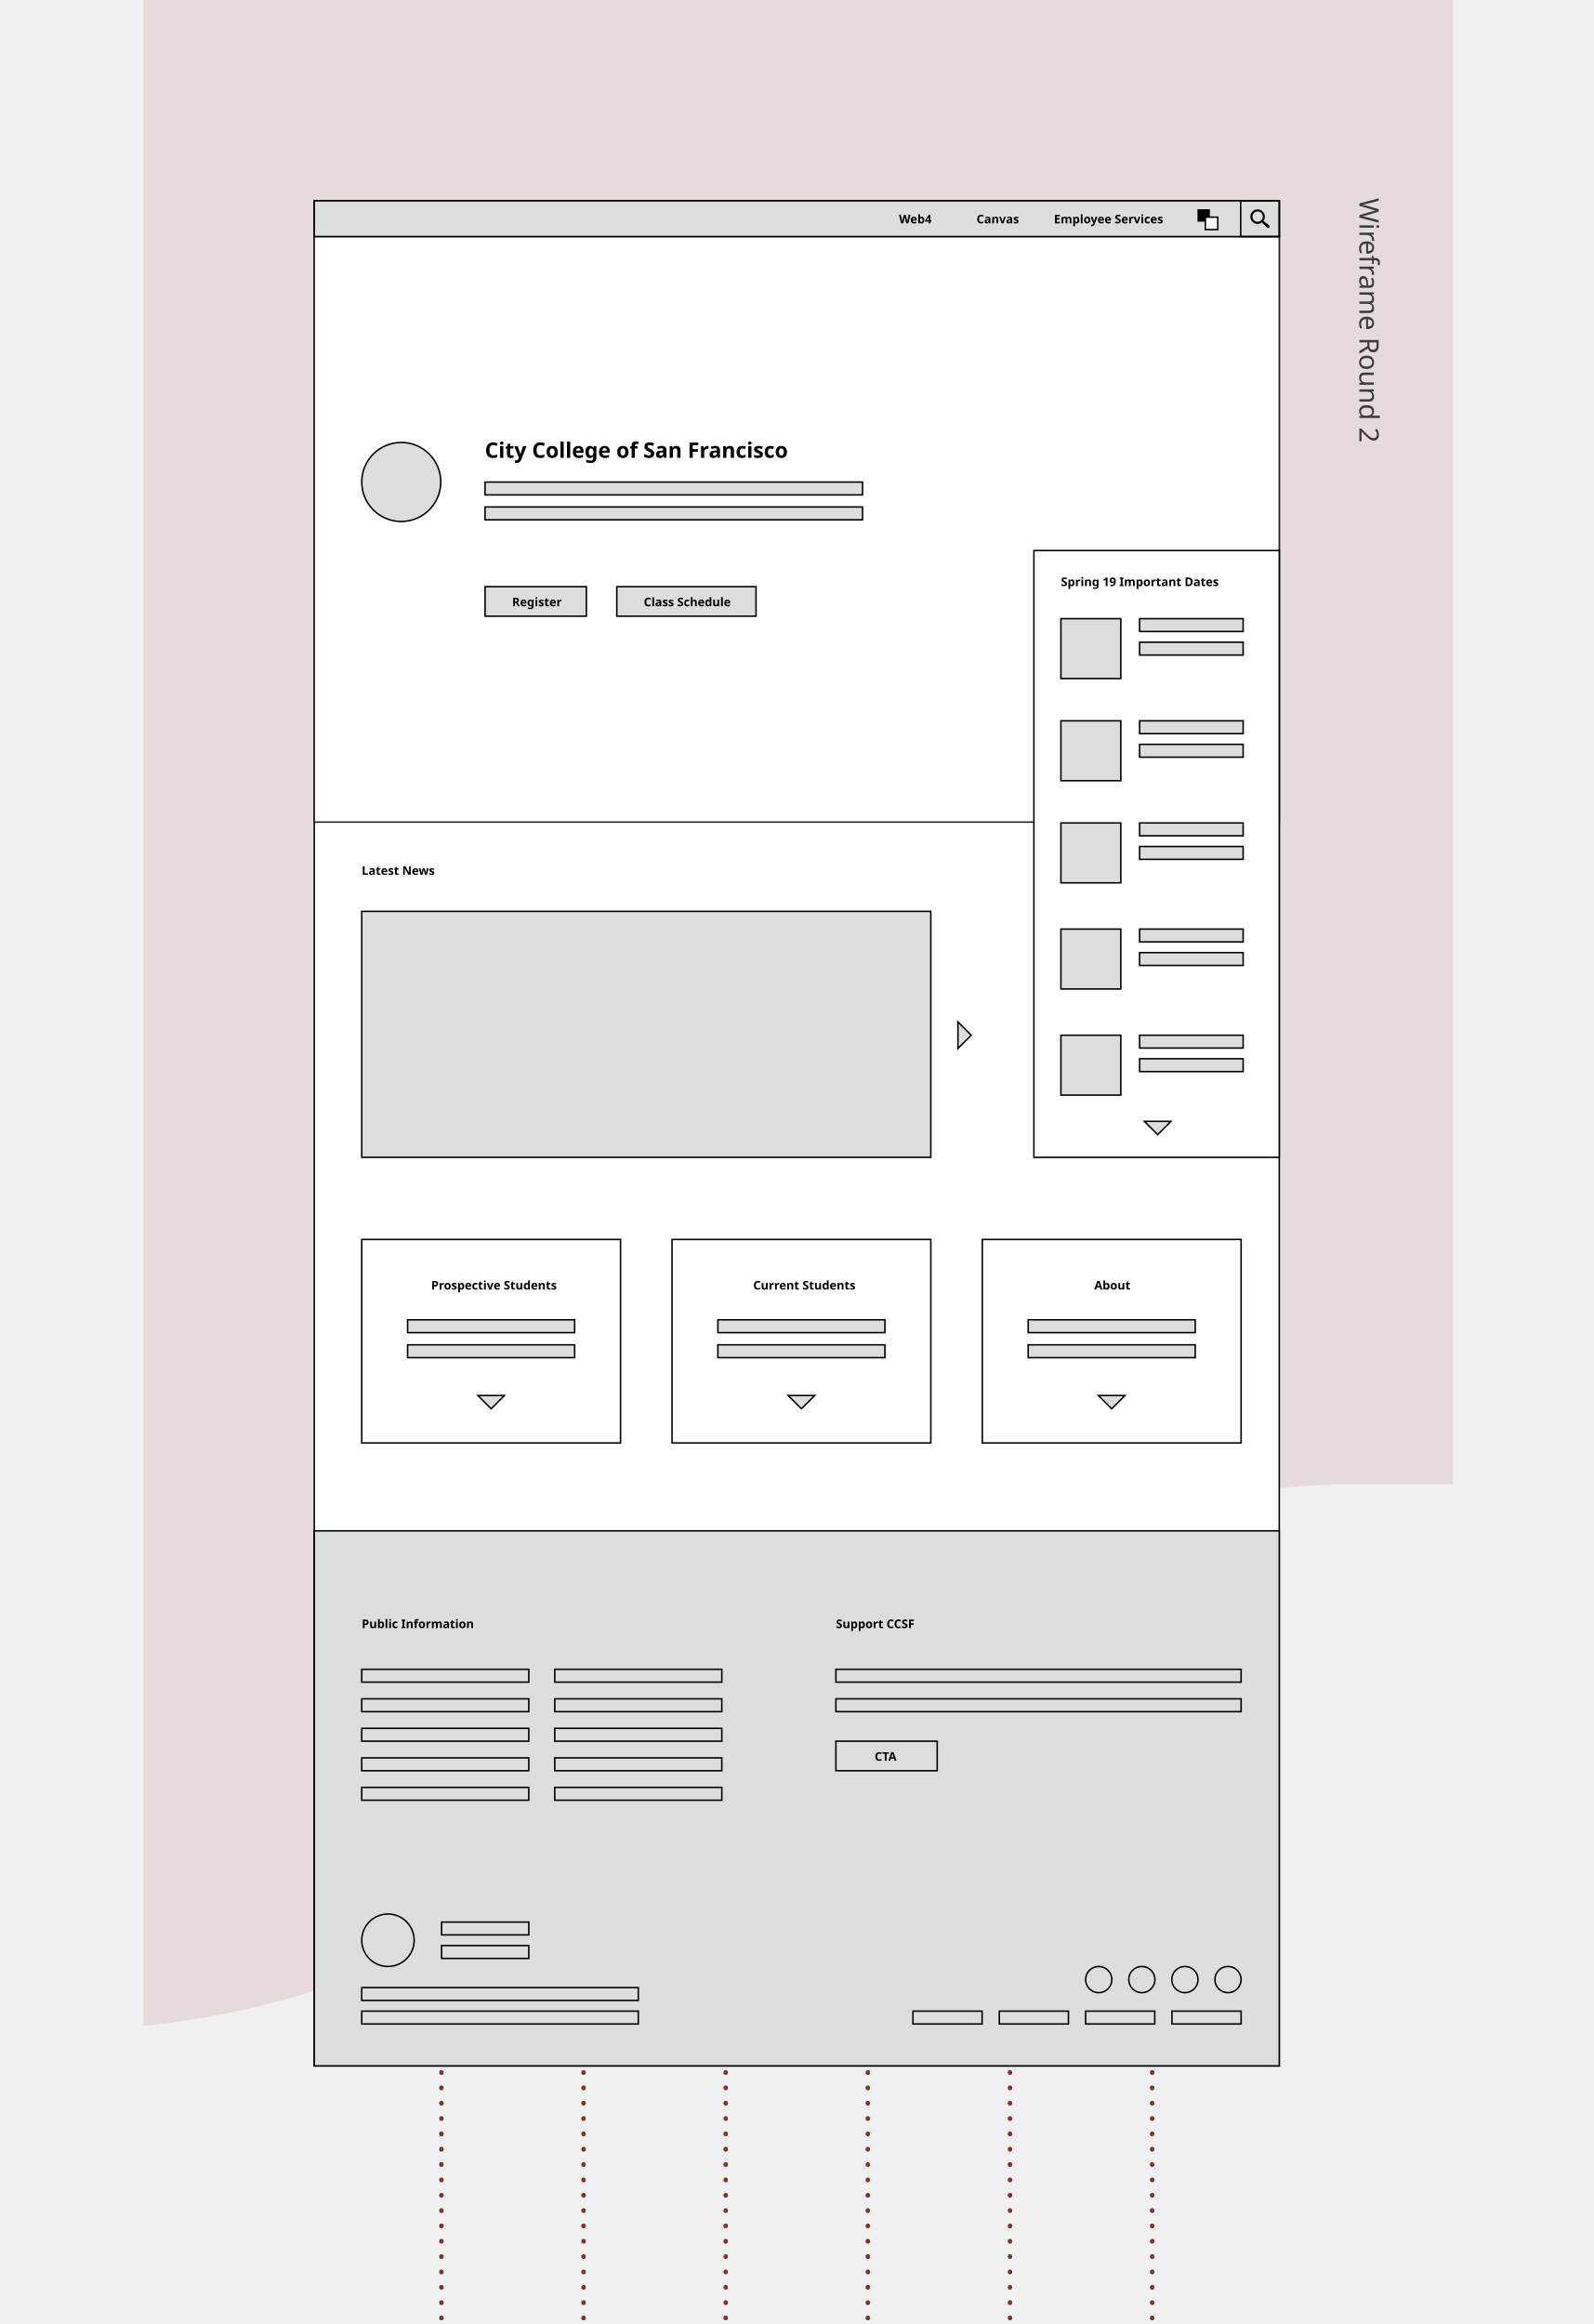
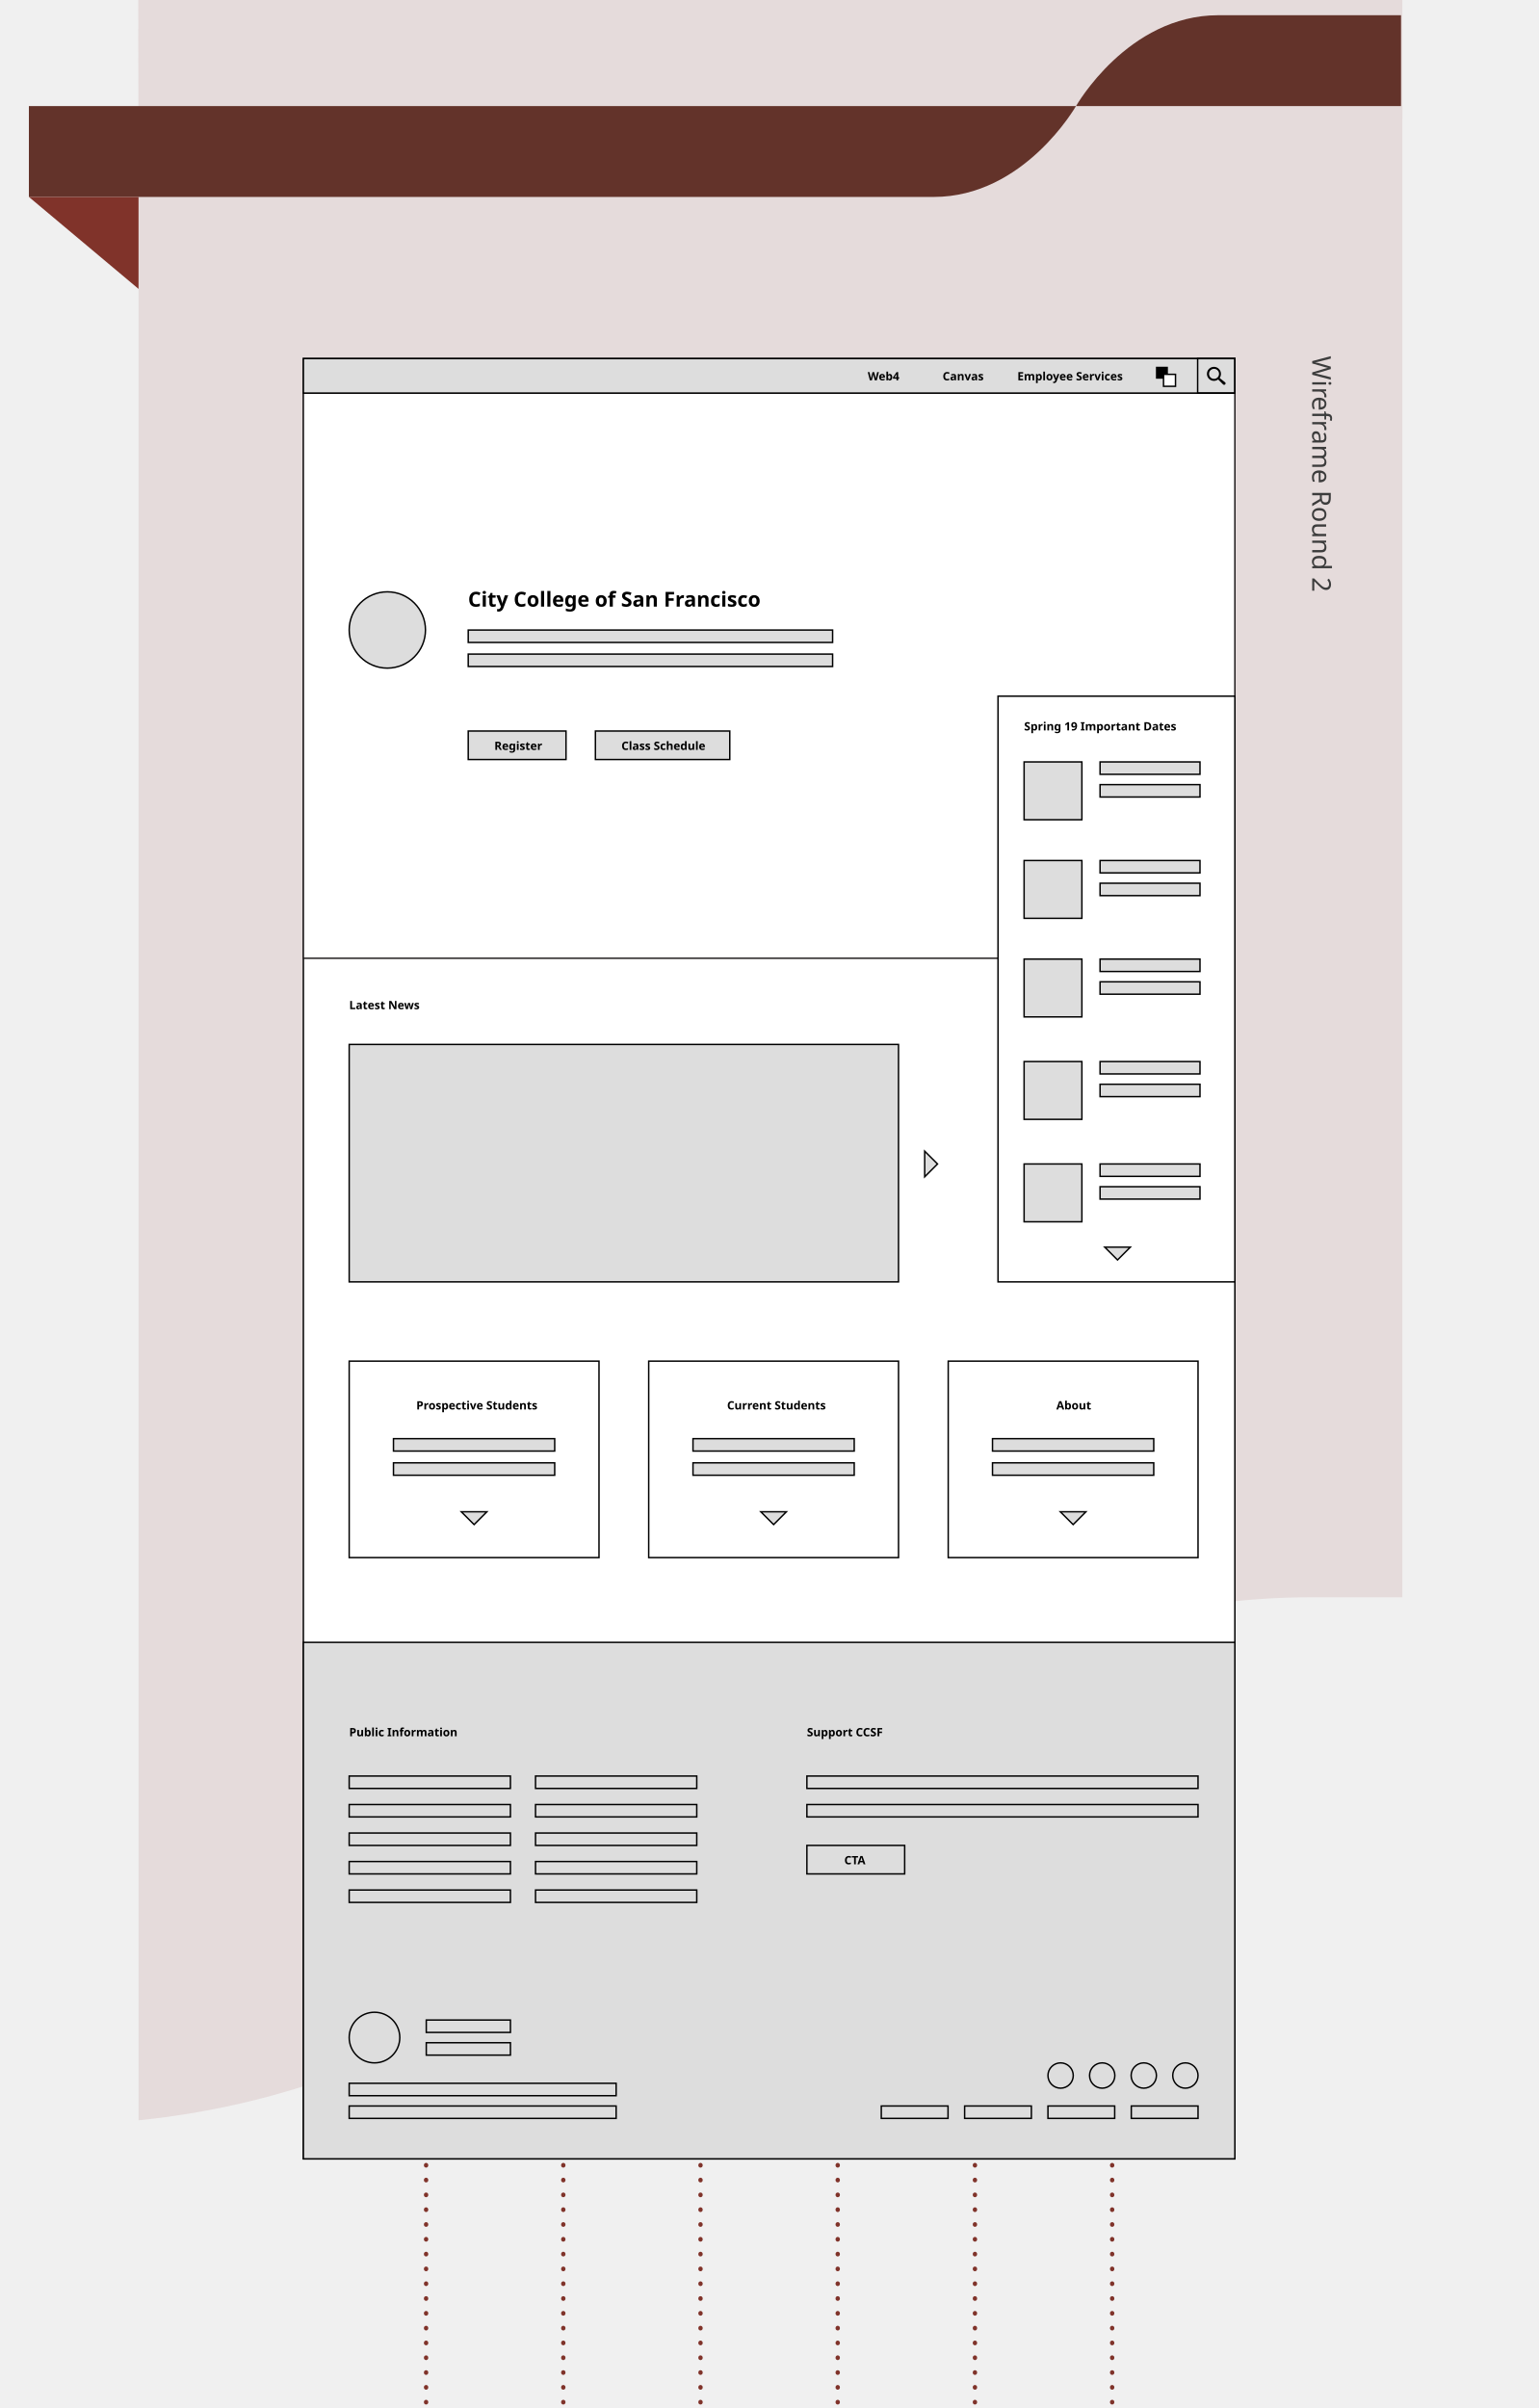
- <svg xmlns="http://www.w3.org/2000/svg" id="Layer_1" data-name="Layer 1" viewBox="0 0 1065 1552.92">
+ <svg xmlns="http://www.w3.org/2000/svg" id="Layer_1" data-name="Layer 1" viewBox="0 0 1065 1666.97">
  <defs>
-     <style>.cls-1{fill:#e5dbdb;}.cls-2{font-size:18px;fill:#3c3c3c;font-family:AvenirLTStd-Medium, Avenir LT Std;font-weight:500;}.cls-3{letter-spacing:-0.02em;}.cls-4,.cls-9{fill:none;}.cls-4{stroke:#80332a;stroke-linecap:round;stroke-linejoin:round;stroke-width:3px;stroke-dasharray:0.25 10;}.cls-5,.cls-8{fill:#fff;}.cls-5,.cls-6,.cls-9{stroke:#000;}.cls-5,.cls-6,.cls-8,.cls-9{stroke-miterlimit:10;}.cls-6{fill:#ddd;}.cls-7{font-size:7.97px;}.cls-10,.cls-7{font-family:AvenirLTStd-Black, Avenir LT Std;font-weight:800;}.cls-8{stroke:#231f20;}.cls-10{font-size:14.29px;}.cls-11{fill-rule:evenodd;}</style>
+     <style>.cls-1{fill:#e5dbdb;}.cls-2{font-size:18px;fill:#3c3c3c;font-family:AvenirLTStd-Medium, Avenir LT Std;font-weight:500;}.cls-3{letter-spacing:-0.02em;}.cls-4{fill:#63332a;}.cls-5{fill:#80332a;}.cls-11,.cls-6{fill:none;}.cls-6{stroke:#80332a;stroke-linecap:round;stroke-linejoin:round;stroke-width:3px;stroke-dasharray:0.25 10;}.cls-10,.cls-7{fill:#fff;}.cls-11,.cls-7,.cls-8{stroke:#000;}.cls-10,.cls-11,.cls-7,.cls-8{stroke-miterlimit:10;}.cls-8{fill:#ddd;}.cls-9{font-size:7.97px;}.cls-12,.cls-9{font-family:AvenirLTStd-Black, Avenir LT Std;font-weight:800;}.cls-10{stroke:#231f20;}.cls-12{font-size:14.29px;}.cls-13{fill-rule:evenodd;}</style>
  </defs>
  <g id="Previous_bg" data-name="Previous bg">
-     <path class="cls-1" d="M970.92-12.23h-875v1366c349.86-35.65,469-362.08,812.89-362.08h62.11Z" />
-     <text class="cls-2" transform="translate(908.51 132.3) rotate(90)">Wi<tspan class="cls-3" x="21.64" y="0">r</tspan>
+     <path class="cls-1" d="M970.92,20h-875V1467.8c349.86-35.66,469-362.09,812.89-362.09h62.11Z" />
+     <text class="cls-2" transform="translate(908.51 246.34) rotate(90)">Wi<tspan class="cls-3" x="21.64" y="0">r</tspan>
      <tspan x="27.97" y="0">eframe Round 2</tspan>
    </text>
+     <path class="cls-1" d="M970.92-647.7H908.81c-343.85,0-463,326.44-812.89,362.09l-.92.1.92,367.63h875V-647.7Z" />
+     <path class="cls-4" d="M970,73.43V10.54H843.4C780.74,10.54,745,73.43,745,73.43Z" />
+     <path class="cls-4" d="M20,73.43v62.9H646.49c62.67,0,98.46-62.9,98.46-62.9Z" />
+     <polygon class="cls-5" points="20 136.32 95.92 136.32 95.92 200 20 136.32" />
  </g>
  <g id="Competitor">
    <g id="Competitor_1" data-name="Competitor 1">
-       <line class="cls-4" x1="295" y1="1313.01" x2="295" y2="1550.24" />
-       <line class="cls-4" x1="390" y1="1313.01" x2="390" y2="1550.24" />
-       <line class="cls-4" x1="485" y1="1313.01" x2="485" y2="1550.24" />
-       <line class="cls-4" x1="580" y1="1313.01" x2="580" y2="1550.24" />
-       <line class="cls-4" x1="675" y1="1313.01" x2="675" y2="1550.24" />
-       <line class="cls-4" x1="770" y1="1313.01" x2="770" y2="1550.24" />
+       <line class="cls-6" x1="295" y1="1427.05" x2="295" y2="1664.28" />
+       <line class="cls-6" x1="390" y1="1427.05" x2="390" y2="1664.28" />
+       <line class="cls-6" x1="485" y1="1427.05" x2="485" y2="1664.28" />
+       <line class="cls-6" x1="580" y1="1427.05" x2="580" y2="1664.28" />
+       <line class="cls-6" x1="675" y1="1427.05" x2="675" y2="1664.28" />
+       <line class="cls-6" x1="770" y1="1427.05" x2="770" y2="1664.28" />
    </g>
  </g>
  <g id="homepage">
-     <rect class="cls-5" x="210.03" y="134.19" width="644.94" height="1246.26" />
-     <rect class="cls-5" x="241.76" y="828.22" width="172.96" height="135.99" />
-     <rect class="cls-6" x="272.42" y="881.9" width="111.63" height="8.58" />
-     <rect class="cls-6" x="272.42" y="898.62" width="111.63" height="8.58" />
-     <text class="cls-7" transform="translate(288.2 861.67)">Prospective Students</text>
-     <polygon class="cls-6" points="337.11 932.49 328.24 941.37 319.37 932.49 337.11 932.49" />
-     <rect class="cls-5" x="656.5" y="828.22" width="172.96" height="135.99" />
-     <rect class="cls-6" x="687.16" y="881.9" width="111.63" height="8.58" />
-     <rect class="cls-6" x="687.16" y="898.62" width="111.63" height="8.58" />
-     <text class="cls-7" transform="translate(731.33 861.67)">About</text>
-     <polygon class="cls-6" points="751.85 932.49 742.98 941.37 734.1 932.49 751.85 932.49" />
-     <rect class="cls-5" x="449.13" y="828.22" width="172.96" height="135.99" />
-     <rect class="cls-6" x="479.79" y="881.9" width="111.63" height="8.58" />
-     <rect class="cls-6" x="479.79" y="898.62" width="111.63" height="8.58" />
-     <text class="cls-7" transform="translate(503.39 861.67)">Current Students</text>
-     <polygon class="cls-6" points="544.48 932.49 535.61 941.37 526.74 932.49 544.48 932.49" />
-     <rect class="cls-8" x="210.03" y="158.08" width="644.94" height="391.25" />
-     <rect class="cls-5" x="690.98" y="367.88" width="163.99" height="405.48" />
-     <rect class="cls-6" x="210.03" y="134.19" width="644.94" height="23.89" />
-     <rect class="cls-9" x="829.19" y="134.19" width="25.78" height="23.89" />
-     <circle class="cls-6" cx="268.17" cy="322.06" r="26.41" />
-     <text class="cls-10" transform="translate(324.02 305.91)">City College of San Francisco</text>
-     <text class="cls-7" transform="translate(709.03 391.61)">Spring 19 Important Dates</text>
-     <text class="cls-7" transform="translate(704.36 149.24)">Employee Services</text>
-     <text class="cls-7" transform="translate(600.8 149.24)">Web4</text>
-     <text class="cls-7" transform="translate(652.62 149.24)">Canvas</text>
-     <text class="cls-7" transform="translate(241.76 584.58)">Latest News</text>
-     <path class="cls-11" d="M848.24,150.65l-3.81-3a5.26,5.26,0,0,0,.91-2.88,4.86,4.86,0,1,0-4.86,4.86,4.82,4.82,0,0,0,2.9-1l3.43,3.44a1,1,0,1,0,1.43-1.43Zm-7.73-2.42a3.47,3.47,0,1,1,3.47-3.47A3.48,3.48,0,0,1,840.51,148.23Z" />
-     <rect x="800.31" y="139.83" width="8.29" height="8.29" />
-     <rect class="cls-5" x="805.57" y="145.1" width="8.29" height="8.29" />
-     <rect class="cls-6" x="324.18" y="322.12" width="252.28" height="8.58" />
-     <rect class="cls-6" x="324.18" y="338.76" width="252.28" height="8.58" />
-     <rect class="cls-6" x="709.03" y="413.4" width="40.02" height="40.02" />
-     <rect class="cls-6" x="761.63" y="413.4" width="69.18" height="8.58" />
-     <rect class="cls-6" x="761.63" y="429.13" width="69.18" height="8.58" />
-     <rect class="cls-6" x="709.03" y="481.65" width="40.02" height="40.02" />
-     <rect class="cls-6" x="761.63" y="481.65" width="69.18" height="8.58" />
-     <rect class="cls-6" x="761.63" y="497.38" width="69.18" height="8.58" />
-     <rect class="cls-6" x="709.03" y="549.9" width="40.02" height="40.02" />
-     <rect class="cls-6" x="761.63" y="549.9" width="69.18" height="8.58" />
-     <rect class="cls-6" x="761.63" y="565.63" width="69.18" height="8.58" />
-     <rect class="cls-6" x="709.03" y="620.82" width="40.02" height="40.02" />
-     <rect class="cls-6" x="761.63" y="620.82" width="69.18" height="8.58" />
-     <rect class="cls-6" x="761.63" y="636.54" width="69.18" height="8.58" />
-     <rect class="cls-6" x="709.03" y="691.74" width="40.02" height="40.02" />
-     <rect class="cls-6" x="761.63" y="691.74" width="69.18" height="8.58" />
-     <rect class="cls-6" x="761.63" y="707.46" width="69.18" height="8.58" />
-     <polygon class="cls-6" points="782.59 749.31 773.72 758.18 764.85 749.31 782.59 749.31" />
-     <rect class="cls-6" x="241.76" y="608.98" width="380.32" height="164.37" />
-     <polygon class="cls-6" points="640.21 682.87 649.09 691.74 640.21 700.61 640.21 682.87" />
-     <rect class="cls-6" x="210.03" y="1022.91" width="644.94" height="357.54" />
-     <text class="cls-7" transform="translate(241.76 1087.92)">Public Information</text>
-     <rect class="cls-6" x="241.76" y="1115.44" width="111.63" height="8.58" />
-     <text class="cls-7" transform="translate(558.65 1087.92)">Support CCSF</text>
-     <rect class="cls-6" x="558.65" y="1115.44" width="270.8" height="8.58" />
-     <rect class="cls-6" x="558.65" y="1135.17" width="270.8" height="8.58" />
-     <rect class="cls-6" x="558.65" y="1163.47" width="67.7" height="19.73" />
-     <rect class="cls-6" x="241.76" y="1135.17" width="111.63" height="8.58" />
-     <rect class="cls-6" x="241.76" y="1154.89" width="111.63" height="8.58" />
-     <rect class="cls-6" x="241.76" y="1174.62" width="111.63" height="8.58" />
-     <rect class="cls-6" x="241.76" y="1194.34" width="111.63" height="8.58" />
-     <rect class="cls-6" x="295.13" y="1284.34" width="58.27" height="8.58" />
-     <rect class="cls-6" x="295.13" y="1300.06" width="58.27" height="8.58" />
-     <rect class="cls-6" x="241.76" y="1328.14" width="184.82" height="8.58" />
-     <rect class="cls-6" x="241.76" y="1343.86" width="184.82" height="8.58" />
-     <rect class="cls-6" x="667.86" y="1343.86" width="46.21" height="8.58" />
-     <rect class="cls-6" x="725.55" y="1343.86" width="46.21" height="8.58" />
-     <rect class="cls-6" x="783.25" y="1343.86" width="46.21" height="8.58" />
-     <rect class="cls-6" x="610.16" y="1343.86" width="46.21" height="8.58" />
-     <rect class="cls-6" x="370.77" y="1115.44" width="111.63" height="8.58" />
-     <rect class="cls-6" x="370.77" y="1194.34" width="111.63" height="8.58" />
-     <rect class="cls-6" x="370.77" y="1135.17" width="111.63" height="8.58" />
-     <rect class="cls-6" x="370.77" y="1154.89" width="111.63" height="8.58" />
-     <rect class="cls-6" x="370.77" y="1174.62" width="111.63" height="8.58" />
-     <text class="cls-7" transform="translate(584.54 1176.54)">CTA</text>
-     <circle class="cls-6" cx="259.28" cy="1296.49" r="17.52" />
-     <circle class="cls-6" cx="820.7" cy="1322.77" r="8.76" />
-     <circle class="cls-6" cx="791.9" cy="1322.77" r="8.76" />
-     <circle class="cls-6" cx="763.11" cy="1322.77" r="8.76" />
-     <circle class="cls-6" cx="734.31" cy="1322.77" r="8.76" />
-     <rect class="cls-6" x="324.18" y="392.02" width="67.7" height="19.73" />
-     <text class="cls-7" transform="translate(342.25 405.09)">Register</text>
-     <rect class="cls-6" x="412.23" y="392.02" width="93.03" height="19.73" />
-     <text class="cls-7" transform="translate(430.23 405.09)">Class Schedule</text>
+     <rect class="cls-7" x="210.03" y="248.23" width="644.94" height="1246.26" />
+     <rect class="cls-7" x="241.76" y="942.27" width="172.96" height="135.99" />
+     <rect class="cls-8" x="272.42" y="995.94" width="111.63" height="8.58" />
+     <rect class="cls-8" x="272.42" y="1012.67" width="111.63" height="8.58" />
+     <text class="cls-9" transform="translate(288.2 975.72)">Prospective Students</text>
+     <polygon class="cls-8" points="337.11 1046.54 328.24 1055.41 319.37 1046.54 337.11 1046.54" />
+     <rect class="cls-7" x="656.5" y="942.27" width="172.96" height="135.99" />
+     <rect class="cls-8" x="687.16" y="995.94" width="111.63" height="8.58" />
+     <rect class="cls-8" x="687.16" y="1012.67" width="111.63" height="8.58" />
+     <text class="cls-9" transform="translate(731.33 975.72)">About</text>
+     <polygon class="cls-8" points="751.85 1046.54 742.98 1055.41 734.1 1046.54 751.85 1046.54" />
+     <rect class="cls-7" x="449.13" y="942.27" width="172.96" height="135.99" />
+     <rect class="cls-8" x="479.79" y="995.94" width="111.63" height="8.58" />
+     <rect class="cls-8" x="479.79" y="1012.67" width="111.63" height="8.58" />
+     <text class="cls-9" transform="translate(503.39 975.72)">Current Students</text>
+     <polygon class="cls-8" points="544.48 1046.54 535.61 1055.41 526.74 1046.54 544.48 1046.54" />
+     <rect class="cls-10" x="210.03" y="272.12" width="644.94" height="391.25" />
+     <rect class="cls-7" x="690.98" y="481.92" width="163.99" height="405.48" />
+     <rect class="cls-8" x="210.03" y="248.23" width="644.94" height="23.89" />
+     <rect class="cls-11" x="829.19" y="248.23" width="25.78" height="23.89" />
+     <circle class="cls-8" cx="268.17" cy="436.11" r="26.41" />
+     <text class="cls-12" transform="translate(324.02 419.95)">City College of San Francisco</text>
+     <text class="cls-9" transform="translate(709.03 505.66)">Spring 19 Important Dates</text>
+     <text class="cls-9" transform="translate(704.36 263.29)">Employee Services</text>
+     <text class="cls-9" transform="translate(600.8 263.29)">Web4</text>
+     <text class="cls-9" transform="translate(652.62 263.29)">Canvas</text>
+     <text class="cls-9" transform="translate(241.76 698.63)">Latest News</text>
+     <path class="cls-13" d="M848.24,264.7l-3.81-3a5.26,5.26,0,0,0,.91-2.88,4.86,4.86,0,1,0-4.86,4.85,4.82,4.82,0,0,0,2.9-1l3.43,3.44a1,1,0,0,0,1.43-1.42Zm-7.73-2.43A3.47,3.47,0,1,1,844,258.8,3.47,3.47,0,0,1,840.51,262.27Z" />
+     <rect x="800.31" y="253.88" width="8.29" height="8.29" />
+     <rect class="cls-7" x="805.57" y="259.14" width="8.29" height="8.29" />
+     <rect class="cls-8" x="324.18" y="436.16" width="252.28" height="8.58" />
+     <rect class="cls-8" x="324.18" y="452.81" width="252.28" height="8.58" />
+     <rect class="cls-8" x="709.03" y="527.45" width="40.02" height="40.02" />
+     <rect class="cls-8" x="761.63" y="527.45" width="69.18" height="8.58" />
+     <rect class="cls-8" x="761.63" y="543.17" width="69.18" height="8.58" />
+     <rect class="cls-8" x="709.03" y="595.7" width="40.02" height="40.02" />
+     <rect class="cls-8" x="761.63" y="595.7" width="69.18" height="8.58" />
+     <rect class="cls-8" x="761.63" y="611.42" width="69.18" height="8.58" />
+     <rect class="cls-8" x="709.03" y="663.95" width="40.02" height="40.02" />
+     <rect class="cls-8" x="761.63" y="663.95" width="69.18" height="8.58" />
+     <rect class="cls-8" x="761.63" y="679.67" width="69.18" height="8.58" />
+     <rect class="cls-8" x="709.03" y="734.87" width="40.02" height="40.02" />
+     <rect class="cls-8" x="761.63" y="734.87" width="69.18" height="8.58" />
+     <rect class="cls-8" x="761.63" y="750.59" width="69.18" height="8.58" />
+     <rect class="cls-8" x="709.03" y="805.78" width="40.02" height="40.02" />
+     <rect class="cls-8" x="761.63" y="805.78" width="69.18" height="8.58" />
+     <rect class="cls-8" x="761.63" y="821.51" width="69.18" height="8.58" />
+     <polygon class="cls-8" points="782.59 863.35 773.72 872.22 764.85 863.35 782.59 863.35" />
+     <rect class="cls-8" x="241.76" y="723.03" width="380.32" height="164.37" />
+     <polygon class="cls-8" points="640.21 796.91 649.09 805.78 640.21 814.66 640.21 796.91" />
+     <rect class="cls-8" x="210.03" y="1136.95" width="644.94" height="357.54" />
+     <text class="cls-9" transform="translate(241.76 1201.96)">Public Information</text>
+     <rect class="cls-8" x="241.76" y="1229.49" width="111.63" height="8.58" />
+     <text class="cls-9" transform="translate(558.65 1201.96)">Support CCSF</text>
+     <rect class="cls-8" x="558.65" y="1229.49" width="270.8" height="8.58" />
+     <rect class="cls-8" x="558.65" y="1249.21" width="270.8" height="8.58" />
+     <rect class="cls-8" x="558.65" y="1277.51" width="67.7" height="19.73" />
+     <rect class="cls-8" x="241.76" y="1249.21" width="111.63" height="8.58" />
+     <rect class="cls-8" x="241.76" y="1268.94" width="111.63" height="8.58" />
+     <rect class="cls-8" x="241.76" y="1288.66" width="111.63" height="8.58" />
+     <rect class="cls-8" x="241.76" y="1308.39" width="111.63" height="8.58" />
+     <rect class="cls-8" x="295.13" y="1398.39" width="58.27" height="8.58" />
+     <rect class="cls-8" x="295.13" y="1414.1" width="58.27" height="8.58" />
+     <rect class="cls-8" x="241.76" y="1442.19" width="184.82" height="8.58" />
+     <rect class="cls-8" x="241.76" y="1457.9" width="184.82" height="8.58" />
+     <rect class="cls-8" x="667.86" y="1457.9" width="46.21" height="8.58" />
+     <rect class="cls-8" x="725.55" y="1457.9" width="46.21" height="8.58" />
+     <rect class="cls-8" x="783.25" y="1457.9" width="46.21" height="8.58" />
+     <rect class="cls-8" x="610.16" y="1457.9" width="46.21" height="8.58" />
+     <rect class="cls-8" x="370.77" y="1229.49" width="111.63" height="8.58" />
+     <rect class="cls-8" x="370.77" y="1308.39" width="111.63" height="8.58" />
+     <rect class="cls-8" x="370.77" y="1249.21" width="111.63" height="8.58" />
+     <rect class="cls-8" x="370.77" y="1268.94" width="111.63" height="8.58" />
+     <rect class="cls-8" x="370.77" y="1288.66" width="111.63" height="8.58" />
+     <text class="cls-9" transform="translate(584.54 1290.58)">CTA</text>
+     <circle class="cls-8" cx="259.28" cy="1410.53" r="17.52" />
+     <circle class="cls-8" cx="820.7" cy="1436.81" r="8.76" />
+     <circle class="cls-8" cx="791.9" cy="1436.81" r="8.76" />
+     <circle class="cls-8" cx="763.11" cy="1436.81" r="8.76" />
+     <circle class="cls-8" cx="734.31" cy="1436.81" r="8.76" />
+     <rect class="cls-8" x="324.18" y="506.07" width="67.7" height="19.73" />
+     <text class="cls-9" transform="translate(342.25 519.14)">Register</text>
+     <rect class="cls-8" x="412.23" y="506.07" width="93.03" height="19.73" />
+     <text class="cls-9" transform="translate(430.23 519.14)">Class Schedule</text>
  </g>
</svg>
